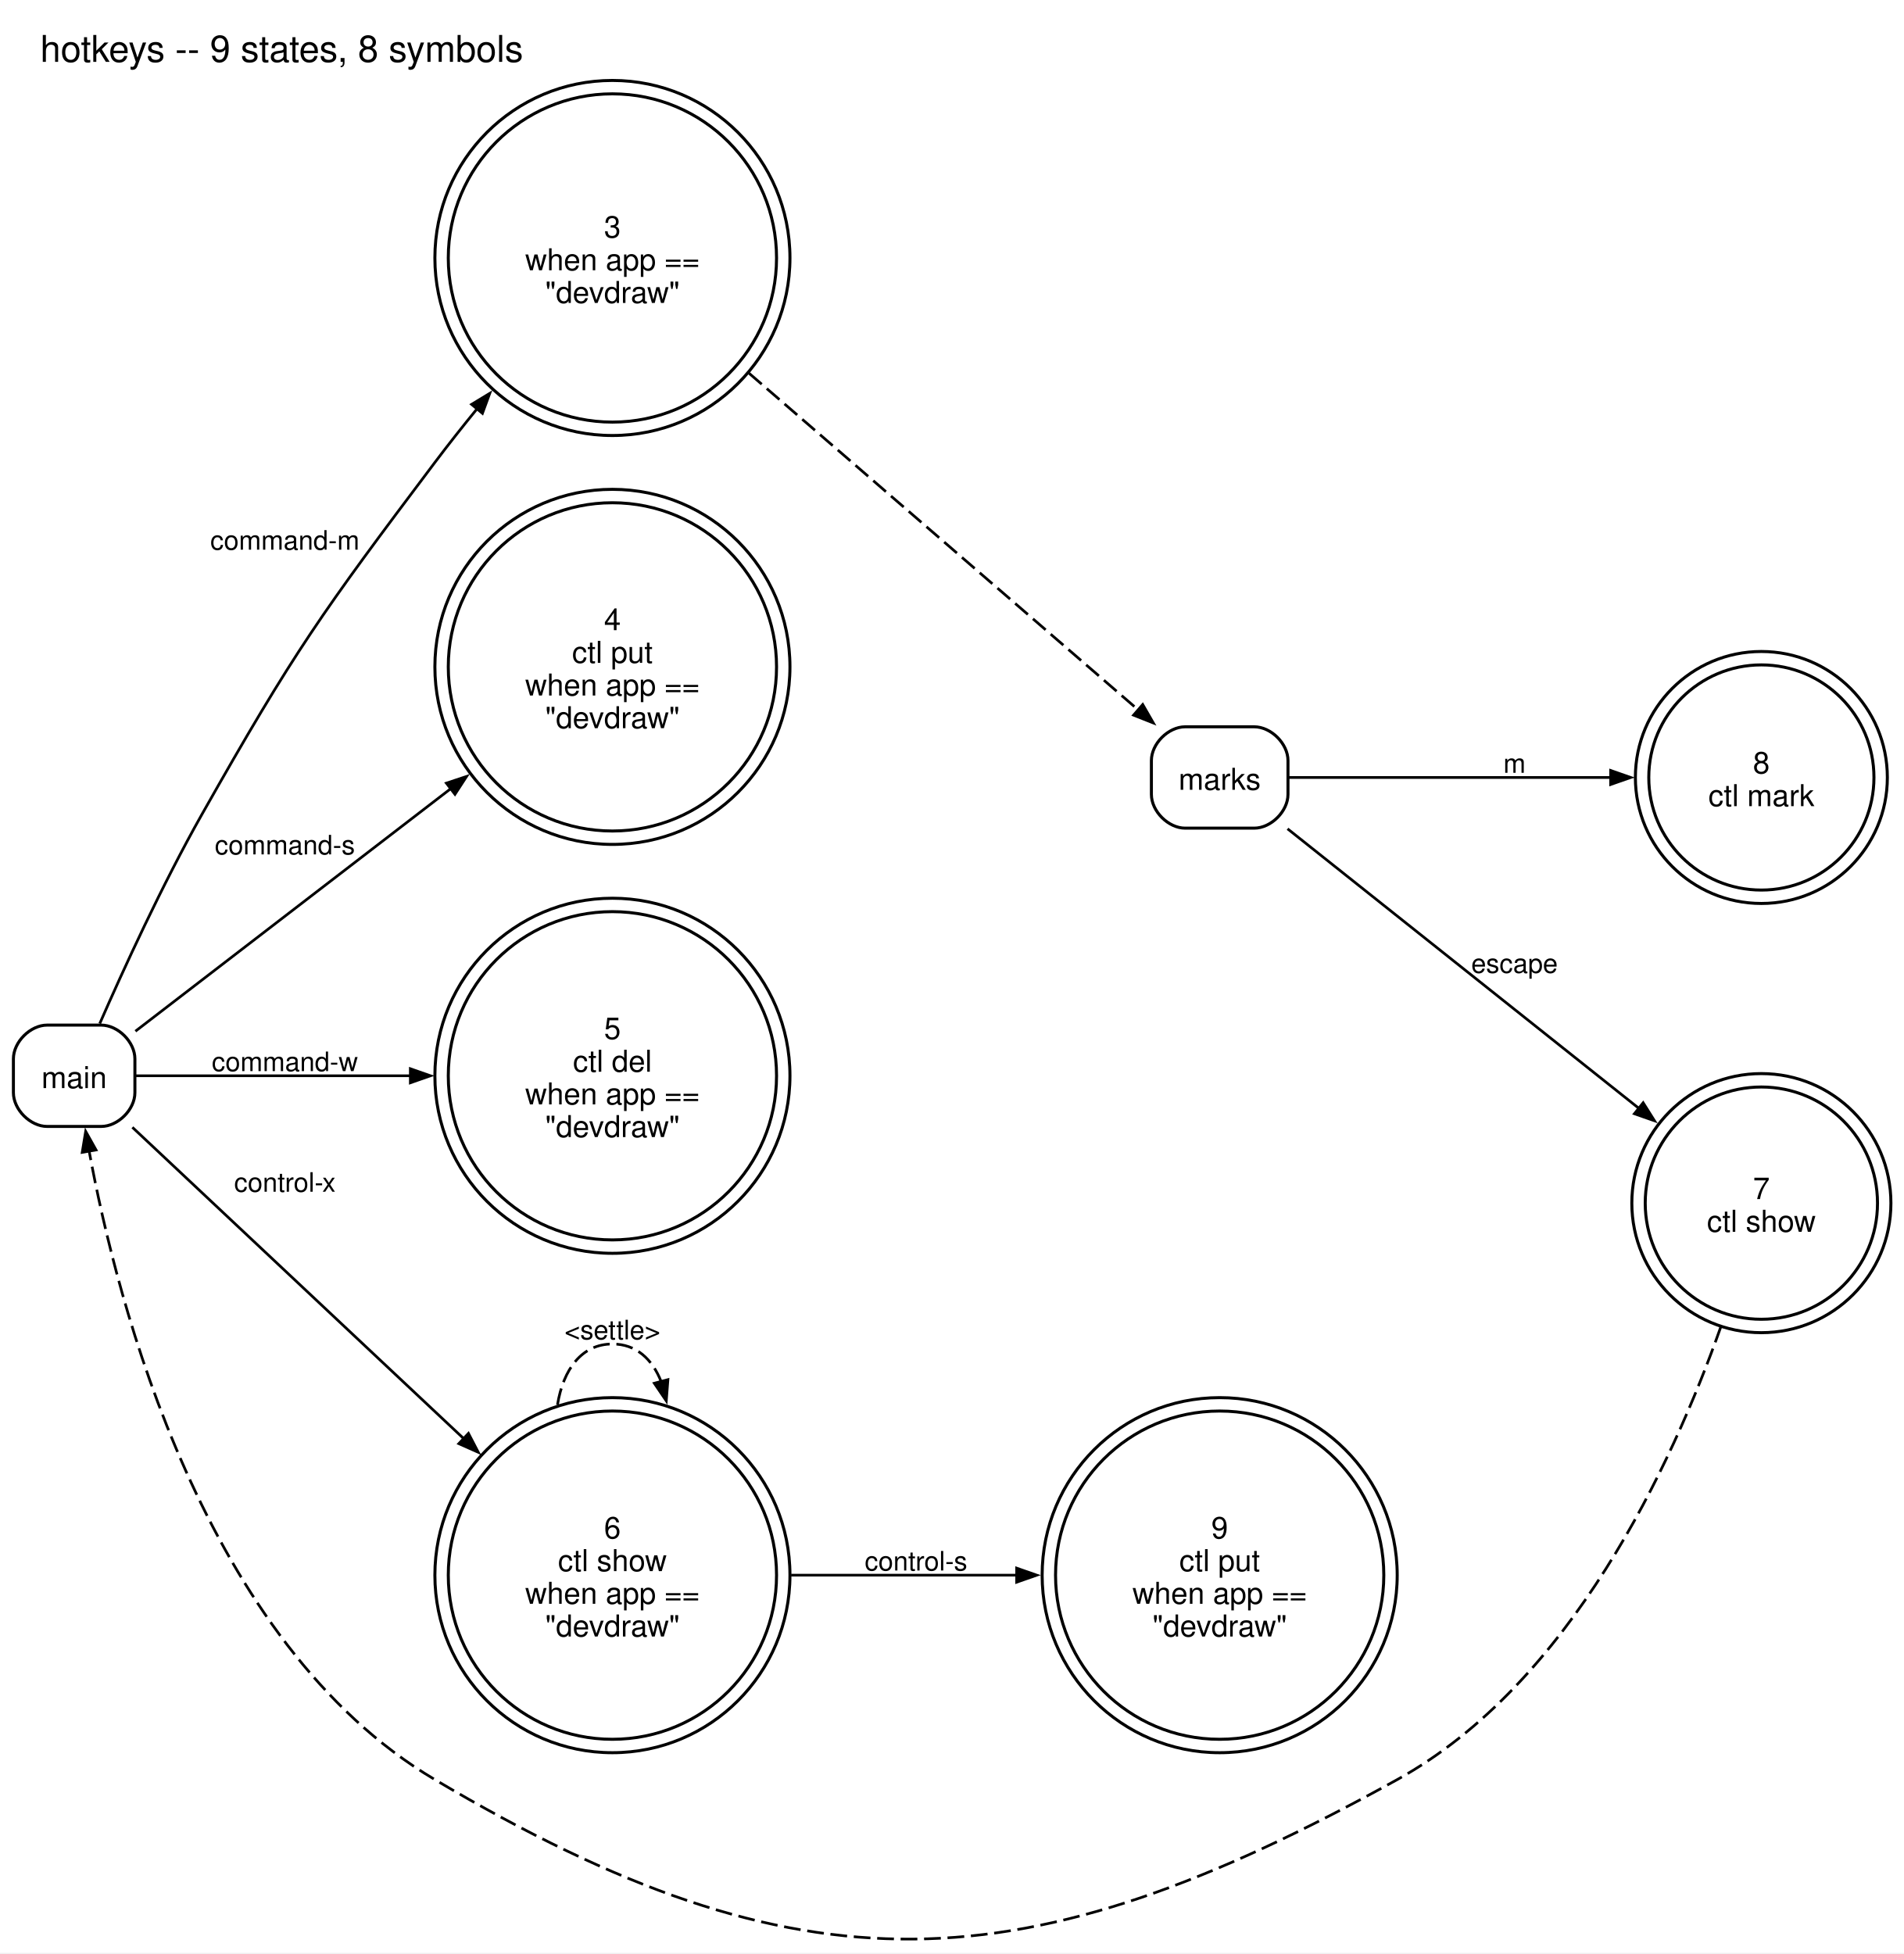
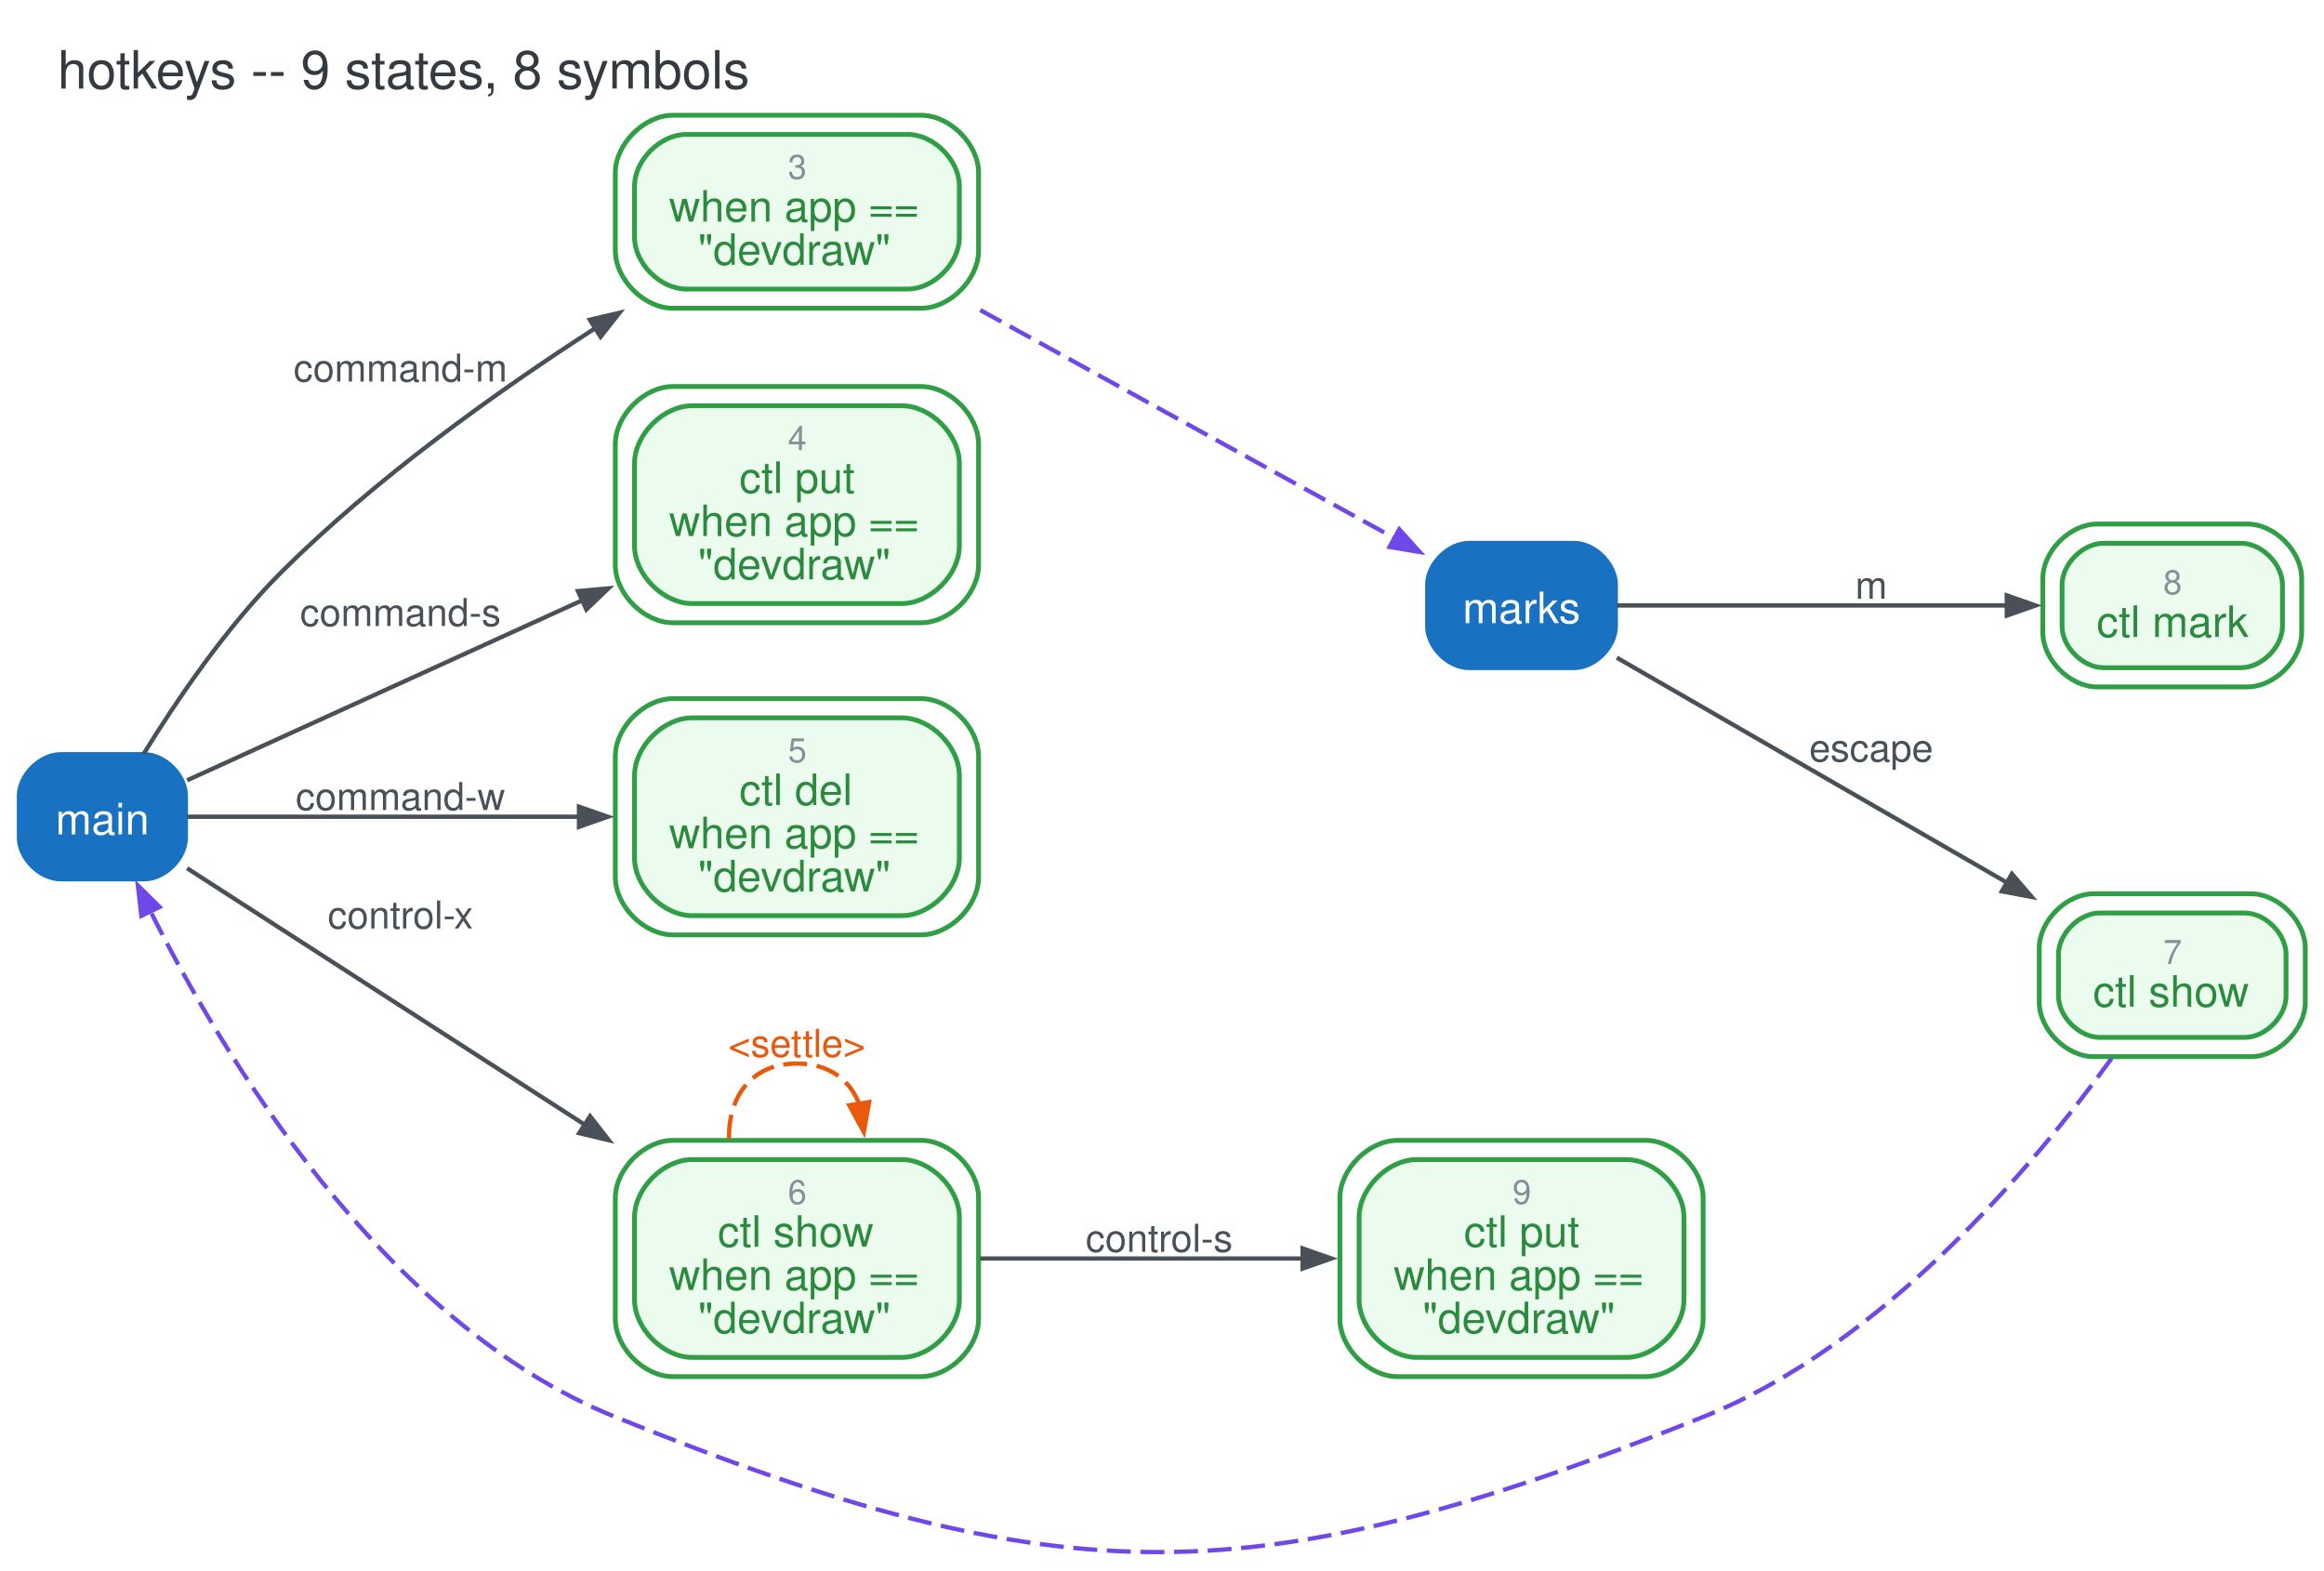
- <svg xmlns="http://www.w3.org/2000/svg" width="568pt" height="583pt" viewBox="0.00 0.00 568.00 583.00">
-   <g id="graph0" class="graph" transform="scale(1 1) rotate(0) translate(4 578.65)">
-     <polygon fill="white" stroke="none" points="-4,4 -4,-578.65 564.17,-578.65 564.17,4 -4,4" />
-     <text xml:space="preserve" text-anchor="start" x="8" y="-560.2" font-family="Helvetica,sans-Serif" font-size="11.00">hotkeys -- 9 states, 8 symbols</text>
+ <svg xmlns="http://www.w3.org/2000/svg" width="484pt" height="327pt" viewBox="0.00 0.00 484.00 327.00">
+   <g id="graph0" class="graph" transform="scale(1 1) rotate(0) translate(4 323.25)">
+     <polygon fill="white" stroke="none" points="-4,4 -4,-323.25 480.1,-323.25 480.1,4 -4,4" />
+     <text xml:space="preserve" text-anchor="start" x="8" y="-304.8" font-family="Helvetica,sans-Serif" font-size="11.00" fill="#343a40">hotkeys -- 9 states, 8 symbols</text>
    <g id="node1" class="node start">
-       <path fill="none" stroke="black" stroke-width="0.9" d="M26.17,-272.8C26.17,-272.8 10.08,-272.8 10.08,-272.8 5.04,-272.8 0,-267.76 0,-262.72 0,-262.72 0,-252.64 0,-252.64 0,-247.6 5.04,-242.56 10.08,-242.56 10.08,-242.56 26.17,-242.56 26.17,-242.56 31.21,-242.56 36.25,-247.6 36.25,-252.64 36.25,-252.64 36.25,-262.72 36.25,-262.72 36.25,-267.76 31.21,-272.8 26.17,-272.8" />
-       <text xml:space="preserve" text-anchor="middle" x="18.12" y="-254.01" font-family="Helvetica,sans-Serif" font-size="9.00">main</text>
+       <path fill="#1971c2" stroke="#1971c2" d="M26.01,-166.11C26.01,-166.11 8.64,-166.11 8.64,-166.11 4.32,-166.11 0,-161.79 0,-157.47 0,-157.47 0,-148.83 0,-148.83 0,-144.51 4.32,-140.19 8.64,-140.19 8.64,-140.19 26.01,-140.19 26.01,-140.19 30.33,-140.19 34.65,-144.51 34.65,-148.83 34.65,-148.83 34.65,-157.47 34.65,-157.47 34.65,-161.79 30.33,-166.11 26.01,-166.11" />
+       <text xml:space="preserve" text-anchor="middle" x="17.32" y="-149.48" font-family="Helvetica,sans-Serif" font-size="9.00" fill="white">main</text>
    </g>
    <g id="node3" class="node">
-       <ellipse fill="none" stroke="black" stroke-width="0.9" cx="178.72" cy="-501.68" rx="48.97" ry="48.97" />
-       <ellipse fill="none" stroke="black" stroke-width="0.9" cx="178.72" cy="-501.68" rx="52.97" ry="52.97" />
-       <text xml:space="preserve" text-anchor="middle" x="178.72" y="-507.76" font-family="Helvetica,sans-Serif" font-size="9.00">3</text>
-       <text xml:space="preserve" text-anchor="middle" x="178.72" y="-498.01" font-family="Helvetica,sans-Serif" font-size="9.00">when app ==</text>
-       <text xml:space="preserve" text-anchor="middle" x="178.72" y="-488.26" font-family="Helvetica,sans-Serif" font-size="9.00">"devdraw"</text>
+       <path fill="#ebfbee" stroke="#2f9e44" d="M185.07,-295.25C185.07,-295.25 138.88,-295.25 138.88,-295.25 133.52,-295.25 128.15,-289.89 128.15,-284.52 128.15,-284.52 128.15,-273.79 128.15,-273.79 128.15,-268.42 133.52,-263.05 138.88,-263.05 138.88,-263.05 185.07,-263.05 185.07,-263.05 190.43,-263.05 195.8,-268.42 195.8,-273.79 195.8,-273.79 195.8,-284.52 195.8,-284.52 195.8,-289.89 190.43,-295.25 185.07,-295.25" />
+       <path fill="none" stroke="#2f9e44" d="M187.8,-299.25C187.8,-299.25 136.15,-299.25 136.15,-299.25 130.15,-299.25 124.15,-293.25 124.15,-287.25 124.15,-287.25 124.15,-271.05 124.15,-271.05 124.15,-265.05 130.15,-259.05 136.15,-259.05 136.15,-259.05 187.8,-259.05 187.8,-259.05 193.8,-259.05 199.8,-265.05 199.8,-271.05 199.8,-271.05 199.8,-287.25 199.8,-287.25 199.8,-293.25 193.8,-299.25 187.8,-299.25" />
+       <text xml:space="preserve" text-anchor="start" x="160.1" y="-286" font-family="Helvetica,sans-Serif" font-size="7.00" fill="#868e96">3</text>
+       <text xml:space="preserve" text-anchor="start" x="135.35" y="-277.1" font-family="Helvetica,sans-Serif" font-size="9.00" fill="#2b8a3e">when app ==</text>
+       <text xml:space="preserve" text-anchor="start" x="141.35" y="-268.1" font-family="Helvetica,sans-Serif" font-size="9.00" fill="#2b8a3e">"devdraw"</text>
    </g>
    <g id="edge1" class="edge">
-       <path fill="none" stroke="black" stroke-width="0.8" d="M25.76,-273.25C32.75,-289.23 44.37,-314.66 56.25,-335.68 83.79,-384.4 92.1,-395.97 125.75,-440.68 129.77,-446.02 134.1,-451.5 138.5,-456.88" />
-       <polygon fill="black" stroke="black" stroke-width="0.8" points="136.7,-458 142.13,-461.29 139.94,-455.32 136.7,-458" />
-       <text xml:space="preserve" text-anchor="middle" x="81" y="-414.65" font-family="Helvetica,sans-Serif" font-size="8.00"> command-m </text>
+       <path fill="none" stroke="#495057" stroke-width="0.9" d="M25.91,-166.23C32.61,-177.12 43.09,-192.65 54.65,-204.15 74.18,-223.59 99.23,-241.53 120.11,-254.99" />
+       <polygon fill="#495057" stroke="#495057" stroke-width="0.9" points="118.83,-256.66 125.02,-258.11 121.08,-253.11 118.83,-256.66" />
+       <text xml:space="preserve" text-anchor="middle" x="79.4" y="-243.79" font-family="Helvetica,sans-Serif" font-size="8.00" fill="#495057"> command-m </text>
    </g>
    <g id="node4" class="node">
-       <ellipse fill="none" stroke="black" stroke-width="0.9" cx="178.72" cy="-379.68" rx="48.97" ry="48.97" />
-       <ellipse fill="none" stroke="black" stroke-width="0.9" cx="178.72" cy="-379.68" rx="52.97" ry="52.97" />
-       <text xml:space="preserve" text-anchor="middle" x="178.72" y="-390.63" font-family="Helvetica,sans-Serif" font-size="9.00">4</text>
-       <text xml:space="preserve" text-anchor="middle" x="178.72" y="-380.88" font-family="Helvetica,sans-Serif" font-size="9.00">ctl put</text>
-       <text xml:space="preserve" text-anchor="middle" x="178.72" y="-371.13" font-family="Helvetica,sans-Serif" font-size="9.00">when app ==</text>
-       <text xml:space="preserve" text-anchor="middle" x="178.72" y="-361.38" font-family="Helvetica,sans-Serif" font-size="9.00">"devdraw"</text>
+       <path fill="#ebfbee" stroke="#2f9e44" d="M183.8,-238.75C183.8,-238.75 140.15,-238.75 140.15,-238.75 134.15,-238.75 128.15,-232.75 128.15,-226.75 128.15,-226.75 128.15,-209.55 128.15,-209.55 128.15,-203.55 134.15,-197.55 140.15,-197.55 140.15,-197.55 183.8,-197.55 183.8,-197.55 189.8,-197.55 195.8,-203.55 195.8,-209.55 195.8,-209.55 195.8,-226.75 195.8,-226.75 195.8,-232.75 189.8,-238.75 183.8,-238.75" />
+       <path fill="none" stroke="#2f9e44" d="M187.8,-242.75C187.8,-242.75 136.15,-242.75 136.15,-242.75 130.15,-242.75 124.15,-236.75 124.15,-230.75 124.15,-230.75 124.15,-205.55 124.15,-205.55 124.15,-199.55 130.15,-193.55 136.15,-193.55 136.15,-193.55 187.8,-193.55 187.8,-193.55 193.8,-193.55 199.8,-199.55 199.8,-205.55 199.8,-205.55 199.8,-230.75 199.8,-230.75 199.8,-236.75 193.8,-242.75 187.8,-242.75" />
+       <text xml:space="preserve" text-anchor="start" x="160.1" y="-229.5" font-family="Helvetica,sans-Serif" font-size="7.00" fill="#868e96">4</text>
+       <text xml:space="preserve" text-anchor="start" x="149.97" y="-220.6" font-family="Helvetica,sans-Serif" font-size="9.00" fill="#2b8a3e">ctl put</text>
+       <text xml:space="preserve" text-anchor="start" x="135.35" y="-211.6" font-family="Helvetica,sans-Serif" font-size="9.00" fill="#2b8a3e">when app ==</text>
+       <text xml:space="preserve" text-anchor="start" x="141.35" y="-202.6" font-family="Helvetica,sans-Serif" font-size="9.00" fill="#2b8a3e">"devdraw"</text>
    </g>
    <g id="edge2" class="edge">
-       <path fill="none" stroke="black" stroke-width="0.8" d="M36.4,-270.97C58.86,-288.25 98.98,-319.12 130.75,-343.55" />
-       <polygon fill="black" stroke="black" stroke-width="0.8" points="129.18,-344.99 135.21,-346.99 131.74,-341.66 129.18,-344.99" />
-       <text xml:space="preserve" text-anchor="middle" x="81" y="-323.74" font-family="Helvetica,sans-Serif" font-size="8.00"> command-s </text>
+       <path fill="none" stroke="#495057" stroke-width="0.9" d="M34.97,-160.74C55.04,-169.88 89.55,-185.61 117.39,-198.29" />
+       <polygon fill="#495057" stroke="#495057" stroke-width="0.9" points="116.37,-200.14 122.7,-200.71 118.11,-196.31 116.37,-200.14" />
+       <text xml:space="preserve" text-anchor="middle" x="79.4" y="-192.88" font-family="Helvetica,sans-Serif" font-size="8.00" fill="#495057"> command-s </text>
    </g>
    <g id="node5" class="node">
-       <ellipse fill="none" stroke="black" stroke-width="0.9" cx="178.72" cy="-257.68" rx="48.97" ry="48.97" />
-       <ellipse fill="none" stroke="black" stroke-width="0.9" cx="178.72" cy="-257.68" rx="52.97" ry="52.97" />
-       <text xml:space="preserve" text-anchor="middle" x="178.72" y="-268.63" font-family="Helvetica,sans-Serif" font-size="9.00">5</text>
-       <text xml:space="preserve" text-anchor="middle" x="178.72" y="-258.88" font-family="Helvetica,sans-Serif" font-size="9.00">ctl del</text>
-       <text xml:space="preserve" text-anchor="middle" x="178.72" y="-249.13" font-family="Helvetica,sans-Serif" font-size="9.00">when app ==</text>
-       <text xml:space="preserve" text-anchor="middle" x="178.72" y="-239.38" font-family="Helvetica,sans-Serif" font-size="9.00">"devdraw"</text>
+       <path fill="#ebfbee" stroke="#2f9e44" d="M183.8,-173.75C183.8,-173.75 140.15,-173.75 140.15,-173.75 134.15,-173.75 128.15,-167.75 128.15,-161.75 128.15,-161.75 128.15,-144.55 128.15,-144.55 128.15,-138.55 134.15,-132.55 140.15,-132.55 140.15,-132.55 183.8,-132.55 183.8,-132.55 189.8,-132.55 195.8,-138.55 195.8,-144.55 195.8,-144.55 195.8,-161.75 195.8,-161.75 195.8,-167.75 189.8,-173.75 183.8,-173.75" />
+       <path fill="none" stroke="#2f9e44" d="M187.8,-177.75C187.8,-177.75 136.15,-177.75 136.15,-177.75 130.15,-177.75 124.15,-171.75 124.15,-165.75 124.15,-165.75 124.15,-140.55 124.15,-140.55 124.15,-134.55 130.15,-128.55 136.15,-128.55 136.15,-128.55 187.8,-128.55 187.8,-128.55 193.8,-128.55 199.8,-134.55 199.8,-140.55 199.8,-140.55 199.8,-165.75 199.8,-165.75 199.8,-171.75 193.8,-177.75 187.8,-177.75" />
+       <text xml:space="preserve" text-anchor="start" x="160.1" y="-164.5" font-family="Helvetica,sans-Serif" font-size="7.00" fill="#868e96">5</text>
+       <text xml:space="preserve" text-anchor="start" x="149.97" y="-155.6" font-family="Helvetica,sans-Serif" font-size="9.00" fill="#2b8a3e">ctl del</text>
+       <text xml:space="preserve" text-anchor="start" x="135.35" y="-146.6" font-family="Helvetica,sans-Serif" font-size="9.00" fill="#2b8a3e">when app ==</text>
+       <text xml:space="preserve" text-anchor="start" x="141.35" y="-137.6" font-family="Helvetica,sans-Serif" font-size="9.00" fill="#2b8a3e">"devdraw"</text>
    </g>
    <g id="edge3" class="edge">
-       <path fill="none" stroke="black" stroke-width="0.8" d="M36.4,-257.68C56.09,-257.68 89.36,-257.68 118.67,-257.68" />
-       <polygon fill="black" stroke="black" stroke-width="0.8" points="118.43,-259.78 124.43,-257.68 118.43,-255.58 118.43,-259.78" />
-       <text xml:space="preserve" text-anchor="middle" x="81" y="-259.08" font-family="Helvetica,sans-Serif" font-size="8.00"> command-w </text>
+       <path fill="none" stroke="#495057" stroke-width="0.9" d="M34.97,-153.15C54.87,-153.15 88.97,-153.15 116.68,-153.15" />
+       <polygon fill="#495057" stroke="#495057" stroke-width="0.9" points="116.58,-155.25 122.58,-153.15 116.58,-151.05 116.58,-155.25" />
+       <text xml:space="preserve" text-anchor="middle" x="79.4" y="-154.55" font-family="Helvetica,sans-Serif" font-size="8.00" fill="#495057"> command-w </text>
    </g>
    <g id="node6" class="node">
-       <ellipse fill="none" stroke="black" stroke-width="0.9" cx="178.72" cy="-108.68" rx="48.97" ry="48.97" />
-       <ellipse fill="none" stroke="black" stroke-width="0.9" cx="178.72" cy="-108.68" rx="52.97" ry="52.97" />
-       <text xml:space="preserve" text-anchor="middle" x="178.72" y="-119.63" font-family="Helvetica,sans-Serif" font-size="9.00">6</text>
-       <text xml:space="preserve" text-anchor="middle" x="178.72" y="-109.88" font-family="Helvetica,sans-Serif" font-size="9.00">ctl show</text>
-       <text xml:space="preserve" text-anchor="middle" x="178.72" y="-100.13" font-family="Helvetica,sans-Serif" font-size="9.00">when app ==</text>
-       <text xml:space="preserve" text-anchor="middle" x="178.72" y="-90.38" font-family="Helvetica,sans-Serif" font-size="9.00">"devdraw"</text>
+       <path fill="#ebfbee" stroke="#2f9e44" d="M183.8,-81.75C183.8,-81.75 140.15,-81.75 140.15,-81.75 134.15,-81.75 128.15,-75.75 128.15,-69.75 128.15,-69.75 128.15,-52.55 128.15,-52.55 128.15,-46.55 134.15,-40.55 140.15,-40.55 140.15,-40.55 183.8,-40.55 183.8,-40.55 189.8,-40.55 195.8,-46.55 195.8,-52.55 195.8,-52.55 195.8,-69.75 195.8,-69.75 195.8,-75.75 189.8,-81.75 183.8,-81.75" />
+       <path fill="none" stroke="#2f9e44" d="M187.8,-85.75C187.8,-85.75 136.15,-85.75 136.15,-85.75 130.15,-85.75 124.15,-79.75 124.15,-73.75 124.15,-73.75 124.15,-48.55 124.15,-48.55 124.15,-42.55 130.15,-36.55 136.15,-36.55 136.15,-36.55 187.8,-36.55 187.8,-36.55 193.8,-36.55 199.8,-42.55 199.8,-48.55 199.8,-48.55 199.8,-73.75 199.8,-73.75 199.8,-79.75 193.8,-85.75 187.8,-85.75" />
+       <text xml:space="preserve" text-anchor="start" x="160.1" y="-72.5" font-family="Helvetica,sans-Serif" font-size="7.00" fill="#868e96">6</text>
+       <text xml:space="preserve" text-anchor="start" x="145.47" y="-63.6" font-family="Helvetica,sans-Serif" font-size="9.00" fill="#2b8a3e">ctl show</text>
+       <text xml:space="preserve" text-anchor="start" x="135.35" y="-54.6" font-family="Helvetica,sans-Serif" font-size="9.00" fill="#2b8a3e">when app ==</text>
+       <text xml:space="preserve" text-anchor="start" x="141.35" y="-45.6" font-family="Helvetica,sans-Serif" font-size="9.00" fill="#2b8a3e">"devdraw"</text>
    </g>
    <g id="edge4" class="edge">
-       <path fill="none" stroke="black" stroke-width="0.8" d="M35.5,-242.3C58.64,-220.56 101.72,-180.08 134.43,-149.35" />
-       <polygon fill="black" stroke="black" stroke-width="0.8" points="135.77,-150.98 138.7,-145.34 132.89,-147.92 135.77,-150.98" />
-       <text xml:space="preserve" text-anchor="middle" x="81" y="-223.08" font-family="Helvetica,sans-Serif" font-size="8.00"> control-x </text>
+       <path fill="none" stroke="#495057" stroke-width="0.9" d="M34.97,-142.42C55.21,-129.37 90.13,-106.84 118.09,-88.81" />
+       <polygon fill="#495057" stroke="#495057" stroke-width="0.9" points="118.89,-90.79 122.8,-85.78 116.62,-87.26 118.89,-90.79" />
+       <text xml:space="preserve" text-anchor="middle" x="79.4" y="-129.88" font-family="Helvetica,sans-Serif" font-size="8.00" fill="#495057"> control-x </text>
    </g>
    <g id="node2" class="node start">
-       <path fill="none" stroke="black" stroke-width="0.9" d="M370.2,-361.8C370.2,-361.8 349.61,-361.8 349.61,-361.8 344.57,-361.8 339.53,-356.76 339.53,-351.72 339.53,-351.72 339.53,-341.64 339.53,-341.64 339.53,-336.6 344.57,-331.56 349.61,-331.56 349.61,-331.56 370.2,-331.56 370.2,-331.56 375.24,-331.56 380.28,-336.6 380.28,-341.64 380.28,-341.64 380.28,-351.72 380.28,-351.72 380.28,-356.76 375.24,-361.8 370.2,-361.8" />
-       <text xml:space="preserve" text-anchor="middle" x="359.9" y="-343.01" font-family="Helvetica,sans-Serif" font-size="9.00">marks</text>
+       <path fill="#1971c2" stroke="#1971c2" d="M323.81,-210.11C323.81,-210.11 301.94,-210.11 301.94,-210.11 297.62,-210.11 293.3,-205.79 293.3,-201.47 293.3,-201.47 293.3,-192.83 293.3,-192.83 293.3,-188.51 297.62,-184.19 301.94,-184.19 301.94,-184.19 323.81,-184.19 323.81,-184.19 328.13,-184.19 332.45,-188.51 332.45,-192.83 332.45,-192.83 332.45,-201.47 332.45,-201.47 332.45,-205.79 328.13,-210.11 323.81,-210.11" />
+       <text xml:space="preserve" text-anchor="middle" x="312.88" y="-193.48" font-family="Helvetica,sans-Serif" font-size="9.00" fill="white">marks</text>
    </g>
    <g id="node7" class="node">
-       <ellipse fill="none" stroke="black" stroke-width="0.9" cx="521.52" cy="-219.68" rx="34.65" ry="34.65" />
-       <ellipse fill="none" stroke="black" stroke-width="0.9" cx="521.52" cy="-219.68" rx="38.65" ry="38.65" />
-       <text xml:space="preserve" text-anchor="middle" x="521.52" y="-220.88" font-family="Helvetica,sans-Serif" font-size="9.00">7</text>
-       <text xml:space="preserve" text-anchor="middle" x="521.52" y="-211.13" font-family="Helvetica,sans-Serif" font-size="9.00">ctl show</text>
+       <path fill="#ebfbee" stroke="#2f9e44" d="M463.46,-133.11C463.46,-133.11 433.34,-133.11 433.34,-133.11 429.02,-133.11 424.7,-128.79 424.7,-124.47 424.7,-124.47 424.7,-115.83 424.7,-115.83 424.7,-111.51 429.02,-107.19 433.34,-107.19 433.34,-107.19 463.46,-107.19 463.46,-107.19 467.78,-107.19 472.1,-111.51 472.1,-115.83 472.1,-115.83 472.1,-124.47 472.1,-124.47 472.1,-128.79 467.78,-133.11 463.46,-133.11" />
+       <path fill="none" stroke="#2f9e44" d="M464.79,-137.11C464.79,-137.11 432.01,-137.11 432.01,-137.11 426.35,-137.11 420.7,-131.46 420.7,-125.81 420.7,-125.81 420.7,-114.5 420.7,-114.5 420.7,-108.85 426.35,-103.19 432.01,-103.19 432.01,-103.19 464.79,-103.19 464.79,-103.19 470.45,-103.19 476.1,-108.85 476.1,-114.5 476.1,-114.5 476.1,-125.81 476.1,-125.81 476.1,-131.46 470.45,-137.11 464.79,-137.11" />
+       <text xml:space="preserve" text-anchor="start" x="446.52" y="-122.5" font-family="Helvetica,sans-Serif" font-size="7.00" fill="#868e96">7</text>
+       <text xml:space="preserve" text-anchor="start" x="431.9" y="-113.6" font-family="Helvetica,sans-Serif" font-size="9.00" fill="#2b8a3e">ctl show</text>
    </g>
    <g id="edge5" class="edge">
-       <path fill="none" stroke="black" stroke-width="0.8" d="M380.15,-331.37C406.1,-310.72 452.75,-273.6 485.12,-247.85" />
-       <polygon fill="black" stroke="black" stroke-width="0.8" points="486.25,-249.63 489.64,-244.25 483.63,-246.35 486.25,-249.63" />
-       <text xml:space="preserve" text-anchor="middle" x="447.87" y="-288.39" font-family="Helvetica,sans-Serif" font-size="8.00"> escape </text>
+       <path fill="none" stroke="#495057" stroke-width="0.9" d="M332.72,-186.28C353.8,-174.13 388.33,-154.21 414.01,-139.41" />
+       <polygon fill="#495057" stroke="#495057" stroke-width="0.9" points="415,-141.26 419.15,-136.44 412.9,-137.62 415,-141.26" />
+       <text xml:space="preserve" text-anchor="middle" x="385.7" y="-164.66" font-family="Helvetica,sans-Serif" font-size="8.00" fill="#495057"> escape </text>
    </g>
    <g id="node8" class="node">
-       <ellipse fill="none" stroke="black" stroke-width="0.9" cx="521.52" cy="-346.68" rx="33.59" ry="33.59" />
-       <ellipse fill="none" stroke="black" stroke-width="0.9" cx="521.52" cy="-346.68" rx="37.59" ry="37.59" />
-       <text xml:space="preserve" text-anchor="middle" x="521.52" y="-347.88" font-family="Helvetica,sans-Serif" font-size="9.00">8</text>
-       <text xml:space="preserve" text-anchor="middle" x="521.52" y="-338.13" font-family="Helvetica,sans-Serif" font-size="9.00">ctl mark</text>
+       <path fill="#ebfbee" stroke="#2f9e44" d="M462.71,-210.11C462.71,-210.11 434.09,-210.11 434.09,-210.11 429.77,-210.11 425.45,-205.79 425.45,-201.47 425.45,-201.47 425.45,-192.83 425.45,-192.83 425.45,-188.51 429.77,-184.19 434.09,-184.19 434.09,-184.19 462.71,-184.19 462.71,-184.19 467.03,-184.19 471.35,-188.51 471.35,-192.83 471.35,-192.83 471.35,-201.47 471.35,-201.47 471.35,-205.79 467.03,-210.11 462.71,-210.11" />
+       <path fill="none" stroke="#2f9e44" d="M464.04,-214.11C464.04,-214.11 432.76,-214.11 432.76,-214.11 427.1,-214.11 421.45,-208.46 421.45,-202.81 421.45,-202.81 421.45,-191.5 421.45,-191.5 421.45,-185.85 427.1,-180.19 432.76,-180.19 432.76,-180.19 464.04,-180.19 464.04,-180.19 469.7,-180.19 475.35,-185.85 475.35,-191.5 475.35,-191.5 475.35,-202.81 475.35,-202.81 475.35,-208.46 469.7,-214.11 464.04,-214.11" />
+       <text xml:space="preserve" text-anchor="start" x="446.52" y="-199.5" font-family="Helvetica,sans-Serif" font-size="7.00" fill="#868e96">8</text>
+       <text xml:space="preserve" text-anchor="start" x="432.65" y="-190.6" font-family="Helvetica,sans-Serif" font-size="9.00" fill="#2b8a3e">ctl mark</text>
    </g>
    <g id="edge6" class="edge">
-       <path fill="none" stroke="black" stroke-width="0.8" d="M380.47,-346.68C404.31,-346.68 445.29,-346.68 476.78,-346.68" />
-       <polygon fill="black" stroke="black" stroke-width="0.8" points="476.54,-348.78 482.54,-346.68 476.54,-344.58 476.54,-348.78" />
-       <text xml:space="preserve" text-anchor="middle" x="447.87" y="-348.08" font-family="Helvetica,sans-Serif" font-size="8.00"> m </text>
+       <path fill="none" stroke="#495057" stroke-width="0.9" d="M332.72,-197.15C353.79,-197.15 388.31,-197.15 413.98,-197.15" />
+       <polygon fill="#495057" stroke="#495057" stroke-width="0.9" points="413.94,-199.25 419.94,-197.15 413.94,-195.05 413.94,-199.25" />
+       <text xml:space="preserve" text-anchor="middle" x="385.7" y="-198.55" font-family="Helvetica,sans-Serif" font-size="8.00" fill="#495057"> m </text>
    </g>
    <g id="edge7" class="edge goto">
-       <path fill="none" stroke="black" stroke-width="0.8" stroke-dasharray="5,2" d="M219.48,-467.29C255.2,-436.39 306.41,-392.09 335.8,-366.67" />
-       <polygon fill="black" stroke="black" stroke-width="0.8" points="336.94,-368.45 340.11,-362.94 334.2,-365.28 336.94,-368.45" />
-       <text xml:space="preserve" text-anchor="middle" x="269.31" y="-439.47" font-family="Helvetica,sans-Serif" font-size="8.00">  </text>
+       <path fill="none" stroke="#7048e8" stroke-width="0.9" stroke-dasharray="5,2" d="M200.16,-258.67C227.09,-243.84 262.78,-224.19 286.5,-211.13" />
+       <polygon fill="#7048e8" stroke="#7048e8" stroke-width="0.9" points="287.41,-213.02 291.66,-208.29 285.39,-209.34 287.41,-213.02" />
+       <text xml:space="preserve" text-anchor="middle" x="237.42" y="-246.9" font-family="Helvetica,sans-Serif" font-size="8.00" fill="#7048e8">  </text>
    </g>
    <g id="edge9" class="edge settle">
-       <path fill="none" stroke="black" stroke-width="0.8" stroke-dasharray="5,2" d="M162.33,-159.51C164.05,-170.06 169.52,-177.65 178.72,-177.65 185.76,-177.65 190.61,-173.2 193.28,-166.38" />
-       <polygon fill="black" stroke="black" stroke-width="0.8" points="195.28,-167.02 194.79,-160.68 191.22,-165.94 195.28,-167.02" />
-       <text xml:space="preserve" text-anchor="middle" x="178.72" y="-179.05" font-family="Helvetica,sans-Serif" font-size="8.00"> &lt;settle&gt; </text>
+       <path fill="none" stroke="#e8590c" stroke-width="0.9" stroke-dasharray="5,2" d="M147.83,-86.13C147.68,-94.77 152.4,-101.75 161.97,-101.75 168.71,-101.75 173.04,-98.3 174.97,-93.25" />
+       <polygon fill="#e8590c" stroke="#e8590c" stroke-width="0.9" points="177.01,-93.73 175.9,-87.48 172.87,-93.06 177.01,-93.73" />
+       <text xml:space="preserve" text-anchor="middle" x="161.97" y="-103.15" font-family="Helvetica,sans-Serif" font-size="8.00" fill="#e8590c"> &lt;settle&gt; </text>
    </g>
    <g id="node9" class="node">
-       <ellipse fill="none" stroke="black" stroke-width="0.9" cx="359.9" cy="-108.68" rx="48.97" ry="48.97" />
-       <ellipse fill="none" stroke="black" stroke-width="0.9" cx="359.9" cy="-108.68" rx="52.97" ry="52.97" />
-       <text xml:space="preserve" text-anchor="middle" x="359.9" y="-119.63" font-family="Helvetica,sans-Serif" font-size="9.00">9</text>
-       <text xml:space="preserve" text-anchor="middle" x="359.9" y="-109.88" font-family="Helvetica,sans-Serif" font-size="9.00">ctl put</text>
-       <text xml:space="preserve" text-anchor="middle" x="359.9" y="-100.13" font-family="Helvetica,sans-Serif" font-size="9.00">when app ==</text>
-       <text xml:space="preserve" text-anchor="middle" x="359.9" y="-90.38" font-family="Helvetica,sans-Serif" font-size="9.00">"devdraw"</text>
+       <path fill="#ebfbee" stroke="#2f9e44" d="M334.7,-81.75C334.7,-81.75 291.05,-81.75 291.05,-81.75 285.05,-81.75 279.05,-75.75 279.05,-69.75 279.05,-69.75 279.05,-52.55 279.05,-52.55 279.05,-46.55 285.05,-40.55 291.05,-40.55 291.05,-40.55 334.7,-40.55 334.7,-40.55 340.7,-40.55 346.7,-46.55 346.7,-52.55 346.7,-52.55 346.7,-69.75 346.7,-69.75 346.7,-75.75 340.7,-81.75 334.7,-81.75" />
+       <path fill="none" stroke="#2f9e44" d="M338.7,-85.75C338.7,-85.75 287.05,-85.75 287.05,-85.75 281.05,-85.75 275.05,-79.75 275.05,-73.75 275.05,-73.75 275.05,-48.55 275.05,-48.55 275.05,-42.55 281.05,-36.55 287.05,-36.55 287.05,-36.55 338.7,-36.55 338.7,-36.55 344.7,-36.55 350.7,-42.55 350.7,-48.55 350.7,-48.55 350.7,-73.75 350.7,-73.75 350.7,-79.75 344.7,-85.75 338.7,-85.75" />
+       <text xml:space="preserve" text-anchor="start" x="311" y="-72.5" font-family="Helvetica,sans-Serif" font-size="7.00" fill="#868e96">9</text>
+       <text xml:space="preserve" text-anchor="start" x="300.88" y="-63.6" font-family="Helvetica,sans-Serif" font-size="9.00" fill="#2b8a3e">ctl put</text>
+       <text xml:space="preserve" text-anchor="start" x="286.25" y="-54.6" font-family="Helvetica,sans-Serif" font-size="9.00" fill="#2b8a3e">when app ==</text>
+       <text xml:space="preserve" text-anchor="start" x="292.25" y="-45.6" font-family="Helvetica,sans-Serif" font-size="9.00" fill="#2b8a3e">"devdraw"</text>
    </g>
    <g id="edge8" class="edge">
-       <path fill="none" stroke="black" stroke-width="0.8" d="M232.03,-108.68C253.19,-108.68 277.72,-108.68 299.54,-108.68" />
-       <polygon fill="black" stroke="black" stroke-width="0.8" points="299.32,-110.78 305.32,-108.68 299.32,-106.58 299.32,-110.78" />
-       <text xml:space="preserve" text-anchor="middle" x="269.31" y="-110.08" font-family="Helvetica,sans-Serif" font-size="8.00"> control-s </text>
+       <path fill="none" stroke="#495057" stroke-width="0.9" d="M200.16,-61.15C220.6,-61.15 246.07,-61.15 267.53,-61.15" />
+       <polygon fill="#495057" stroke="#495057" stroke-width="0.9" points="267.28,-63.25 273.28,-61.15 267.28,-59.05 267.28,-63.25" />
+       <text xml:space="preserve" text-anchor="middle" x="237.42" y="-62.55" font-family="Helvetica,sans-Serif" font-size="8.00" fill="#495057"> control-s </text>
    </g>
    <g id="edge10" class="edge goto">
-       <path fill="none" stroke="black" stroke-width="0.8" stroke-dasharray="5,2" d="M509.45,-182.85C494.82,-141.47 464.64,-76.36 412.87,-47.68 301.24,14.14 235.53,17.38 125.75,-47.68 56.78,-88.56 30.91,-190.02 22.58,-235.28" />
-       <polygon fill="black" stroke="black" stroke-width="0.8" points="20.53,-234.83 21.56,-241.1 24.66,-235.55 20.53,-234.83" />
-       <text xml:space="preserve" text-anchor="middle" x="269.31" y="-2.37" font-family="Helvetica,sans-Serif" font-size="8.00">  </text>
+       <path fill="none" stroke="#7048e8" stroke-width="0.9" stroke-dasharray="5,2" d="M435.79,-102.87C419.72,-80.67 388.36,-43.2 350.7,-28.15 257.2,9.22 217.52,9.53 124.15,-28.15 75.61,-47.74 42.16,-103.79 27.2,-133.74" />
+       <polygon fill="#7048e8" stroke="#7048e8" stroke-width="0.9" points="25.45,-132.52 24.72,-138.83 29.23,-134.36 25.45,-132.52" />
+       <text xml:space="preserve" text-anchor="middle" x="237.42" y="-2.23" font-family="Helvetica,sans-Serif" font-size="8.00" fill="#7048e8">  </text>
    </g>
  </g>
</svg>
